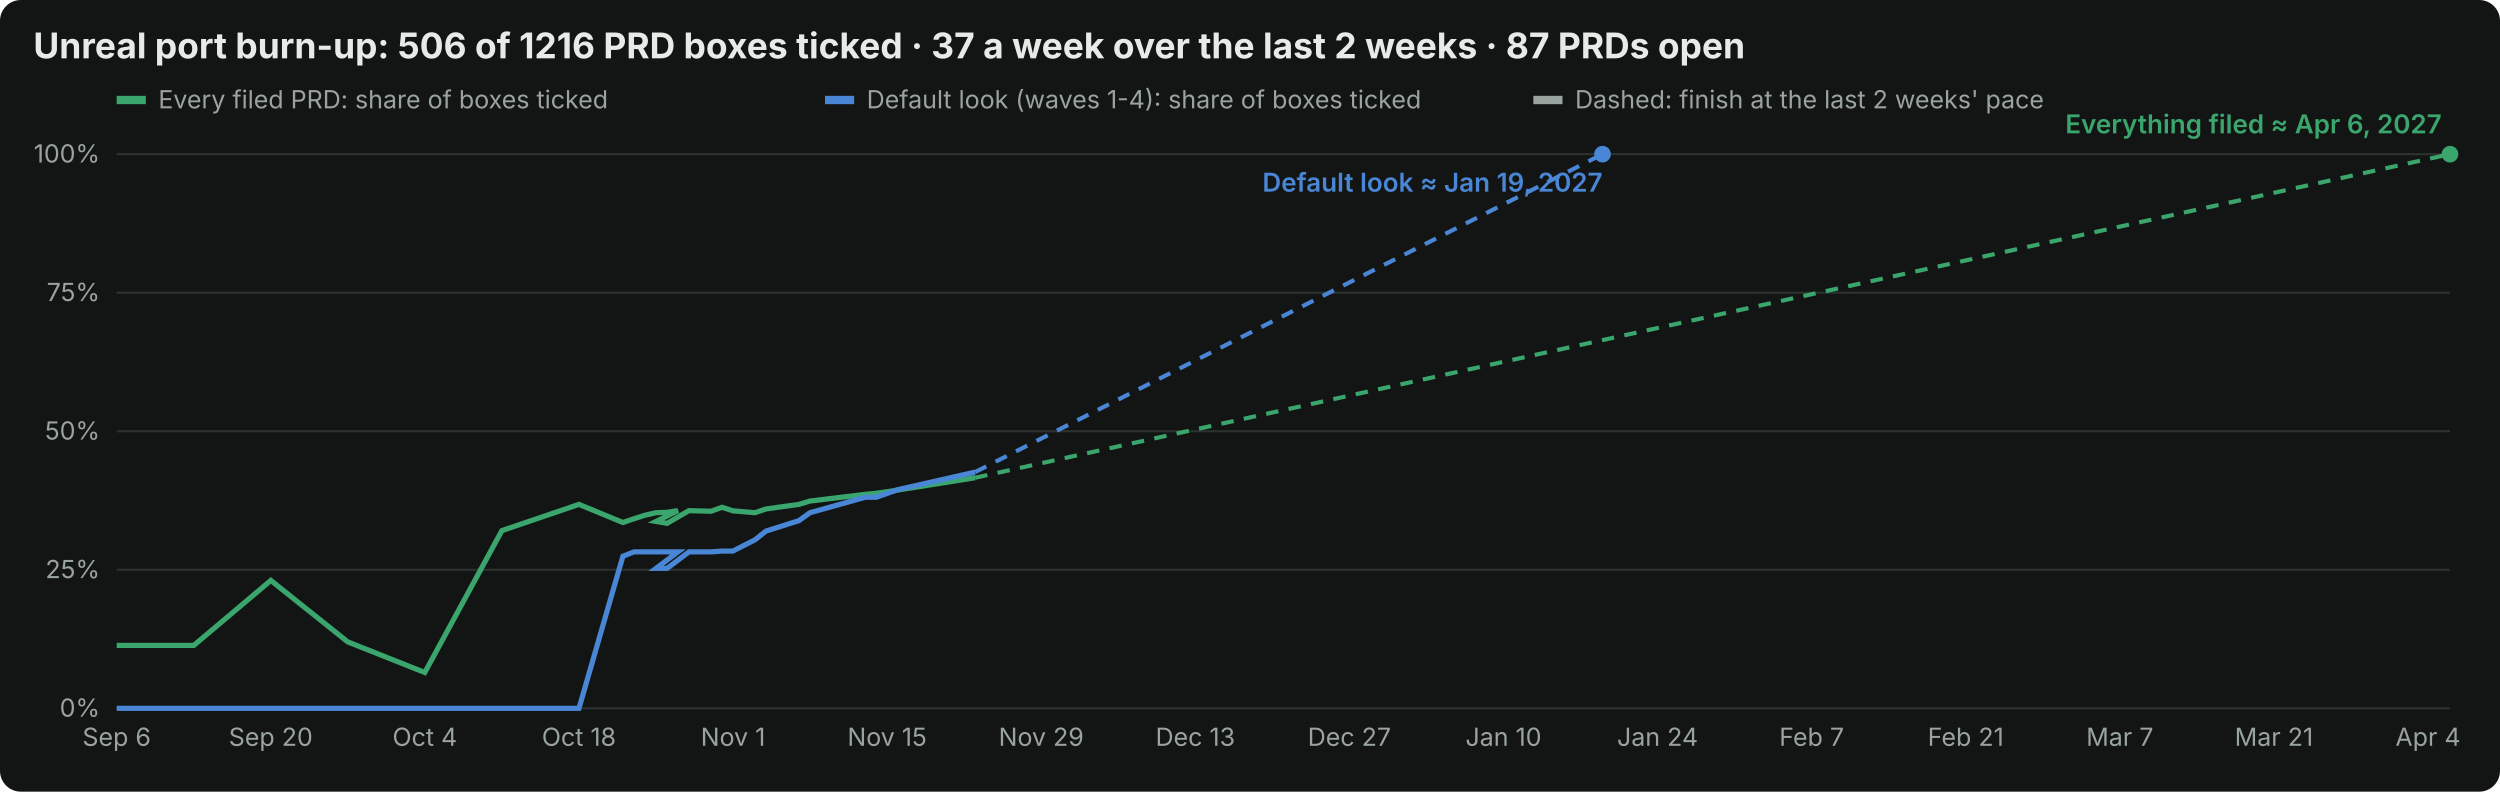
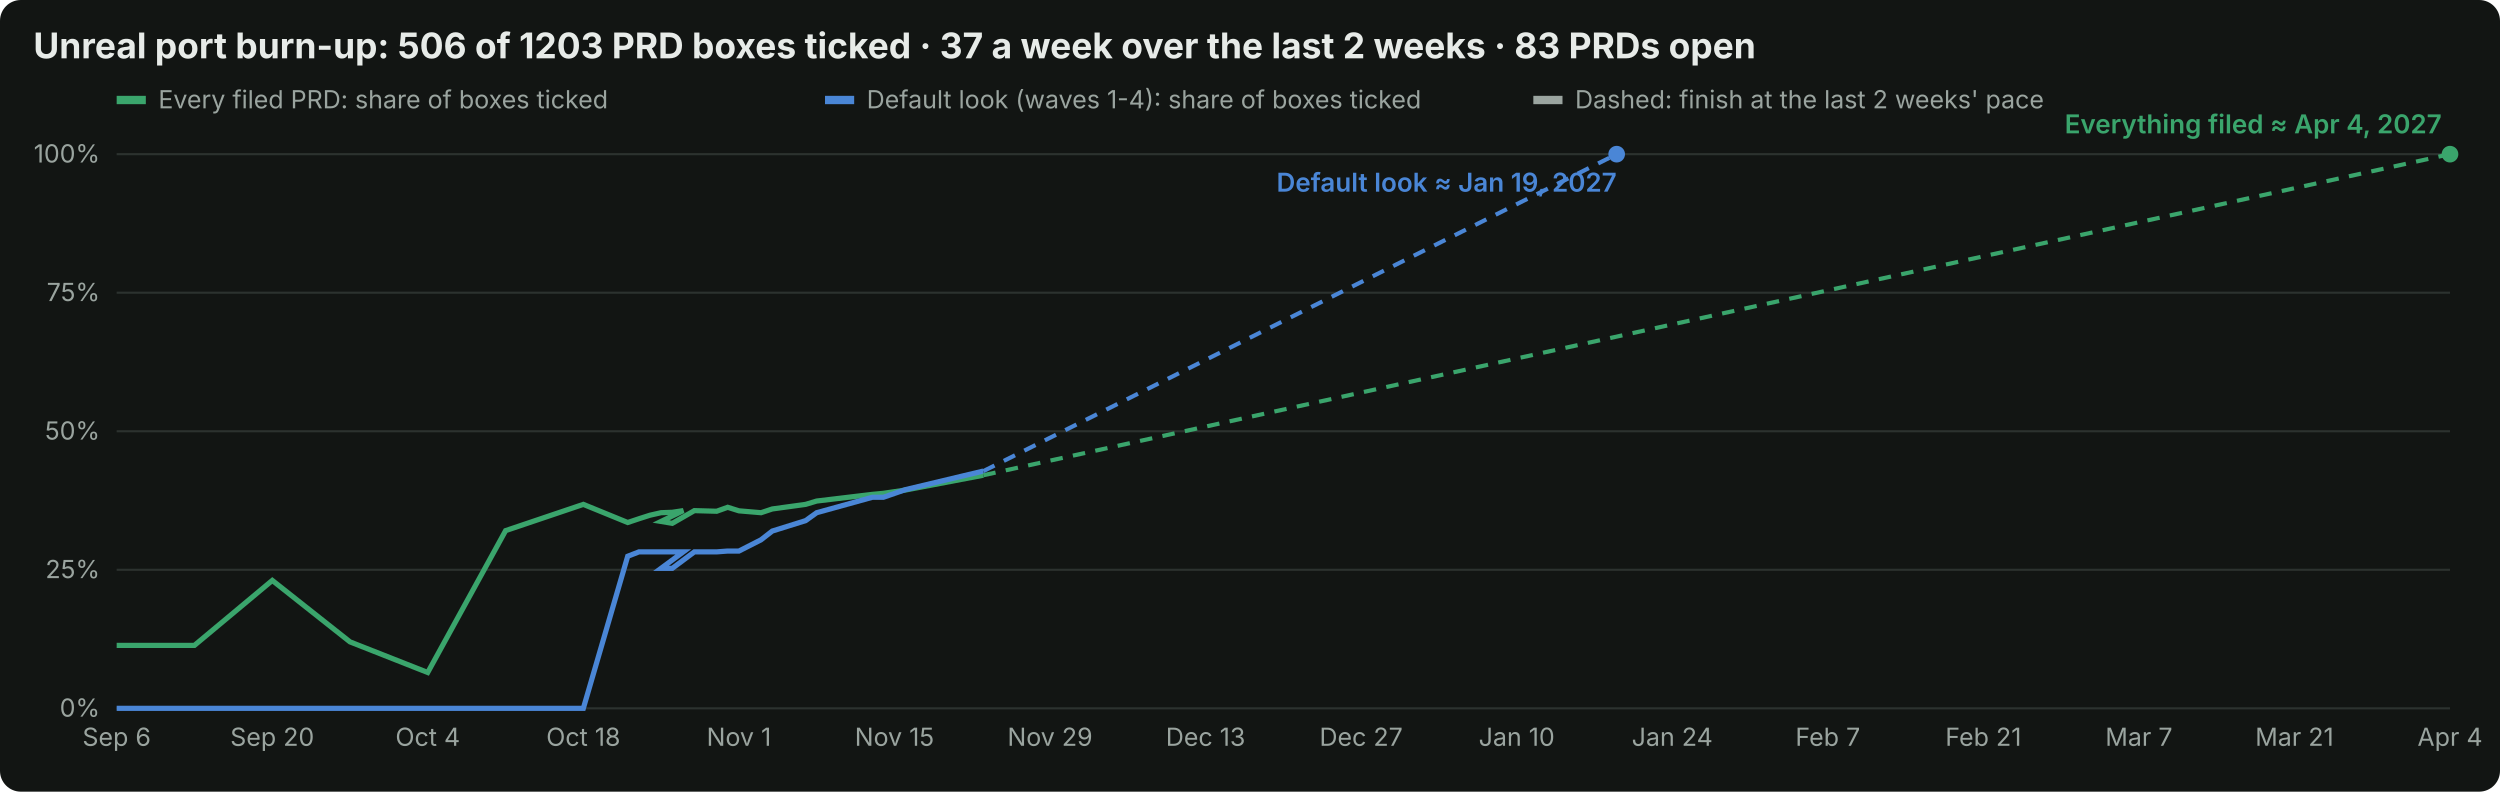
<svg xmlns="http://www.w3.org/2000/svg" viewBox="0 0 1200 380" width="1200" height="380" font-family="system-ui, -apple-system, Segoe UI, sans-serif">
  <style>.h{fill:#e7ebe8;font-size:17px;font-weight:700}.t{fill:#9aa49f;font-size:12px}.e{font-size:12.5px;font-weight:600}</style>
  <rect width="1200" height="380" rx="10" fill="#121513" />
-   <text x="16" y="28" class="h">Unreal port burn-up: 506 of 1216 PRD boxes ticked · 37 a week over the last 2 weeks · 87 PRDs open</text>
+   <text x="16" y="28" class="h">Unreal port burn-up: 506 of 1203 PRD boxes ticked · 37 a week over the last 2 weeks · 83 PRDs open</text>
  <rect x="56" y="46" width="14" height="4" fill="#3aa56c" />
  <text x="76" y="52" class="t">Every filed PRD: share of boxes ticked</text>
  <rect x="396" y="46" width="14" height="4" fill="#4a86d6" />
  <text x="416" y="52" class="t">Default look (waves 1-4): share of boxes ticked</text>
  <rect x="736" y="46" width="14" height="4" fill="#9aa49f" />
  <text x="756" y="52" class="t">Dashed: finish at the last 2 weeks' pace</text>
  <line x1="56" x2="1176" y1="340" y2="340" stroke="#2c322f" />
  <text x="48" y="344" class="t" text-anchor="end">0%</text>
  <line x1="56" x2="1176" y1="273.5" y2="273.5" stroke="#2c322f" />
  <text x="48" y="277.5" class="t" text-anchor="end">25%</text>
  <line x1="56" x2="1176" y1="207" y2="207" stroke="#2c322f" />
  <text x="48" y="211" class="t" text-anchor="end">50%</text>
  <line x1="56" x2="1176" y1="140.5" y2="140.5" stroke="#2c322f" />
  <text x="48" y="144.5" class="t" text-anchor="end">75%</text>
  <line x1="56" x2="1176" y1="74" y2="74" stroke="#2c322f" />
  <text x="48" y="78" class="t" text-anchor="end">100%</text>
  <text x="56" y="358" class="t" text-anchor="middle">Sep 6</text>
-   <text x="129.962" y="358" class="t" text-anchor="middle">Sep 20</text>
-   <text x="203.925" y="358" class="t" text-anchor="middle">Oct 4</text>
-   <text x="277.887" y="358" class="t" text-anchor="middle">Oct 18</text>
-   <text x="351.849" y="358" class="t" text-anchor="middle">Nov 1</text>
-   <text x="425.811" y="358" class="t" text-anchor="middle">Nov 15</text>
-   <text x="499.774" y="358" class="t" text-anchor="middle">Nov 29</text>
-   <text x="573.736" y="358" class="t" text-anchor="middle">Dec 13</text>
-   <text x="647.698" y="358" class="t" text-anchor="middle">Dec 27</text>
-   <text x="721.66" y="358" class="t" text-anchor="middle">Jan 10</text>
-   <text x="795.623" y="358" class="t" text-anchor="middle">Jan 24</text>
-   <text x="869.585" y="358" class="t" text-anchor="middle">Feb 7</text>
-   <text x="943.547" y="358" class="t" text-anchor="middle">Feb 21</text>
-   <text x="1017.509" y="358" class="t" text-anchor="middle">Mar 7</text>
-   <text x="1091.472" y="358" class="t" text-anchor="middle">Mar 21</text>
-   <text x="1165.434" y="358" class="t" text-anchor="middle">Apr 4</text>
-   <path d="M56.0,309.8L93.0,309.8L130.0,278.6L166.9,308.1L203.9,322.8L240.9,254.7L277.9,242.1L299.0,250.8L304.3,249.0L309.6,247.3L314.9,246.1L320.2,245.9L325.4,245.1L314.9,250.3L320.2,251.2L330.7,245.1L341.3,245.4L346.6,243.5L351.8,245.2L362.4,246.1L367.7,244.3L383.5,242.1L388.8,240.5L415.2,237.3L420.5,236.8L431.1,235.2L468.1,229.3" stroke="#3aa56c" stroke-width="2.5" fill="none" />
-   <path d="M56.0,340.0L93.0,340.0L130.0,340.0L166.9,340.0L203.9,340.0L240.9,340.0L277.9,340.0L299.0,267.0L304.3,264.9L309.6,264.9L314.9,264.9L320.2,264.9L325.4,264.9L314.9,272.8L320.2,272.8L330.7,264.9L341.3,264.9L346.6,264.5L351.8,264.5L362.4,259.1L367.7,254.9L383.5,249.9L388.8,246.1L415.2,238.7L420.5,238.7L431.1,235.0L468.1,226.6" stroke="#4a86d6" stroke-width="2.5" fill="none" />
-   <path d="M468.075,229.312L1176,74" stroke="#3aa56c" stroke-width="2" stroke-dasharray="6 5" fill="none" />
+   <text x="130.667" y="358" class="t" text-anchor="middle">Sep 20</text>
+   <text x="205.333" y="358" class="t" text-anchor="middle">Oct 4</text>
+   <text x="280" y="358" class="t" text-anchor="middle">Oct 18</text>
+   <text x="354.667" y="358" class="t" text-anchor="middle">Nov 1</text>
+   <text x="429.333" y="358" class="t" text-anchor="middle">Nov 15</text>
+   <text x="504" y="358" class="t" text-anchor="middle">Nov 29</text>
+   <text x="578.667" y="358" class="t" text-anchor="middle">Dec 13</text>
+   <text x="653.333" y="358" class="t" text-anchor="middle">Dec 27</text>
+   <text x="728" y="358" class="t" text-anchor="middle">Jan 10</text>
+   <text x="802.667" y="358" class="t" text-anchor="middle">Jan 24</text>
+   <text x="877.333" y="358" class="t" text-anchor="middle">Feb 7</text>
+   <text x="952" y="358" class="t" text-anchor="middle">Feb 21</text>
+   <text x="1026.667" y="358" class="t" text-anchor="middle">Mar 7</text>
+   <text x="1101.333" y="358" class="t" text-anchor="middle">Mar 21</text>
+   <text x="1176" y="358" class="t" text-anchor="middle">Apr 4</text>
+   <path d="M56.0,309.8L93.3,309.8L130.7,278.6L168.0,308.1L205.3,322.8L242.7,254.7L280.0,242.1L301.3,250.8L306.7,249.0L312.0,247.3L317.3,246.1L322.7,245.9L328.0,245.1L317.3,250.3L322.7,251.2L333.3,245.1L344.0,245.4L349.3,243.5L354.7,245.2L365.3,246.1L370.7,244.3L386.7,242.1L392.0,240.5L418.7,237.3L424.0,236.8L434.7,235.2L472.0,228.1" stroke="#3aa56c" stroke-width="2.5" fill="none" />
+   <path d="M56.0,340.0L93.3,340.0L130.7,340.0L168.0,340.0L205.3,340.0L242.7,340.0L280.0,340.0L301.3,267.0L306.7,264.9L312.0,264.9L317.3,264.9L322.7,264.9L328.0,264.9L317.3,272.8L322.7,272.8L333.3,264.9L344.0,264.9L349.3,264.5L354.7,264.5L365.3,259.1L370.7,254.9L386.7,249.9L392.0,246.1L418.7,238.7L424.0,238.7L434.7,235.0L472.0,226.1" stroke="#4a86d6" stroke-width="2.5" fill="none" />
+   <path d="M472,228.116L1176,74" stroke="#3aa56c" stroke-width="2" stroke-dasharray="6 5" fill="none" />
  <circle cx="1176" cy="74" r="4" fill="#3aa56c" />
-   <text x="1172" y="64" class="e" fill="#3aa56c" text-anchor="end">Everything filed ≈ Apr 6, 2027</text>
-   <path d="M468.075,226.574L769.208,74" stroke="#4a86d6" stroke-width="2" stroke-dasharray="6 5" fill="none" />
-   <circle cx="769.208" cy="74" r="4" fill="#4a86d6" />
-   <text x="769.208" y="92" class="e" fill="#4a86d6" text-anchor="end">Default look ≈ Jan 19, 2027</text>
+   <text x="1172" y="64" class="e" fill="#3aa56c" text-anchor="end">Everything filed ≈ Apr 4, 2027</text>
+   <path d="M472,226.144L776,74" stroke="#4a86d6" stroke-width="2" stroke-dasharray="6 5" fill="none" />
+   <circle cx="776" cy="74" r="4" fill="#4a86d6" />
+   <text x="776" y="92" class="e" fill="#4a86d6" text-anchor="end">Default look ≈ Jan 19, 2027</text>
</svg>
